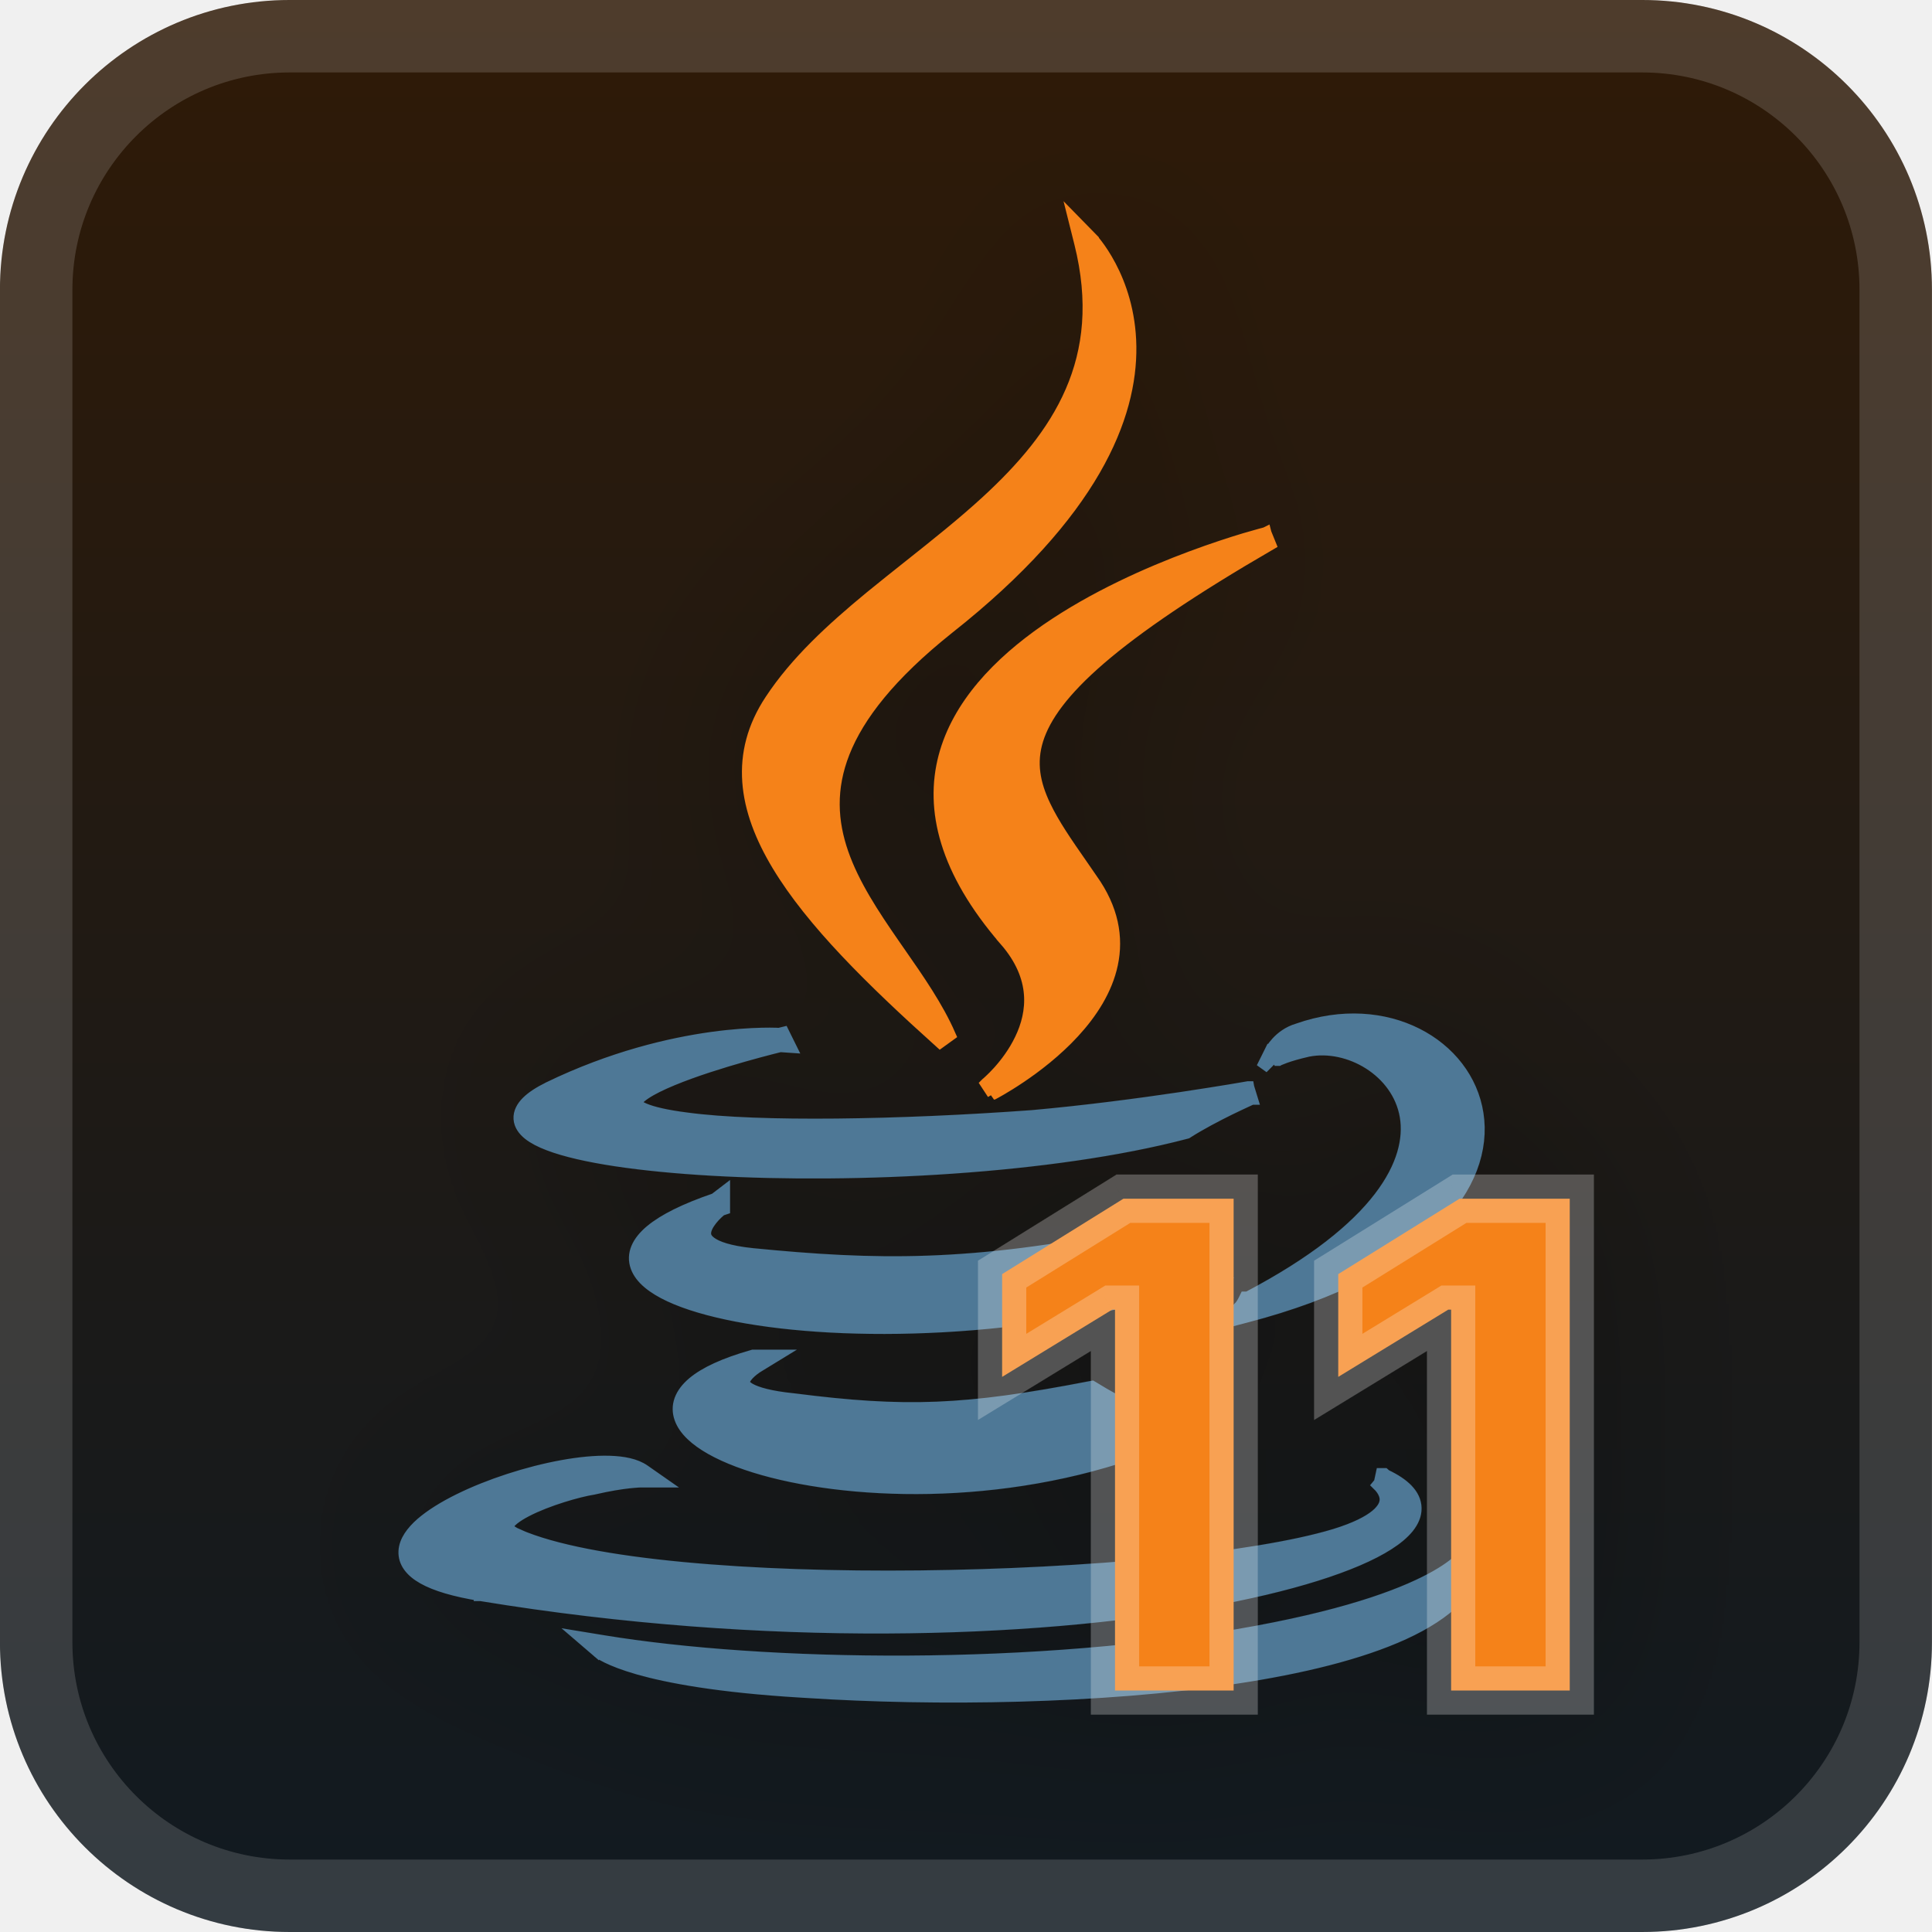
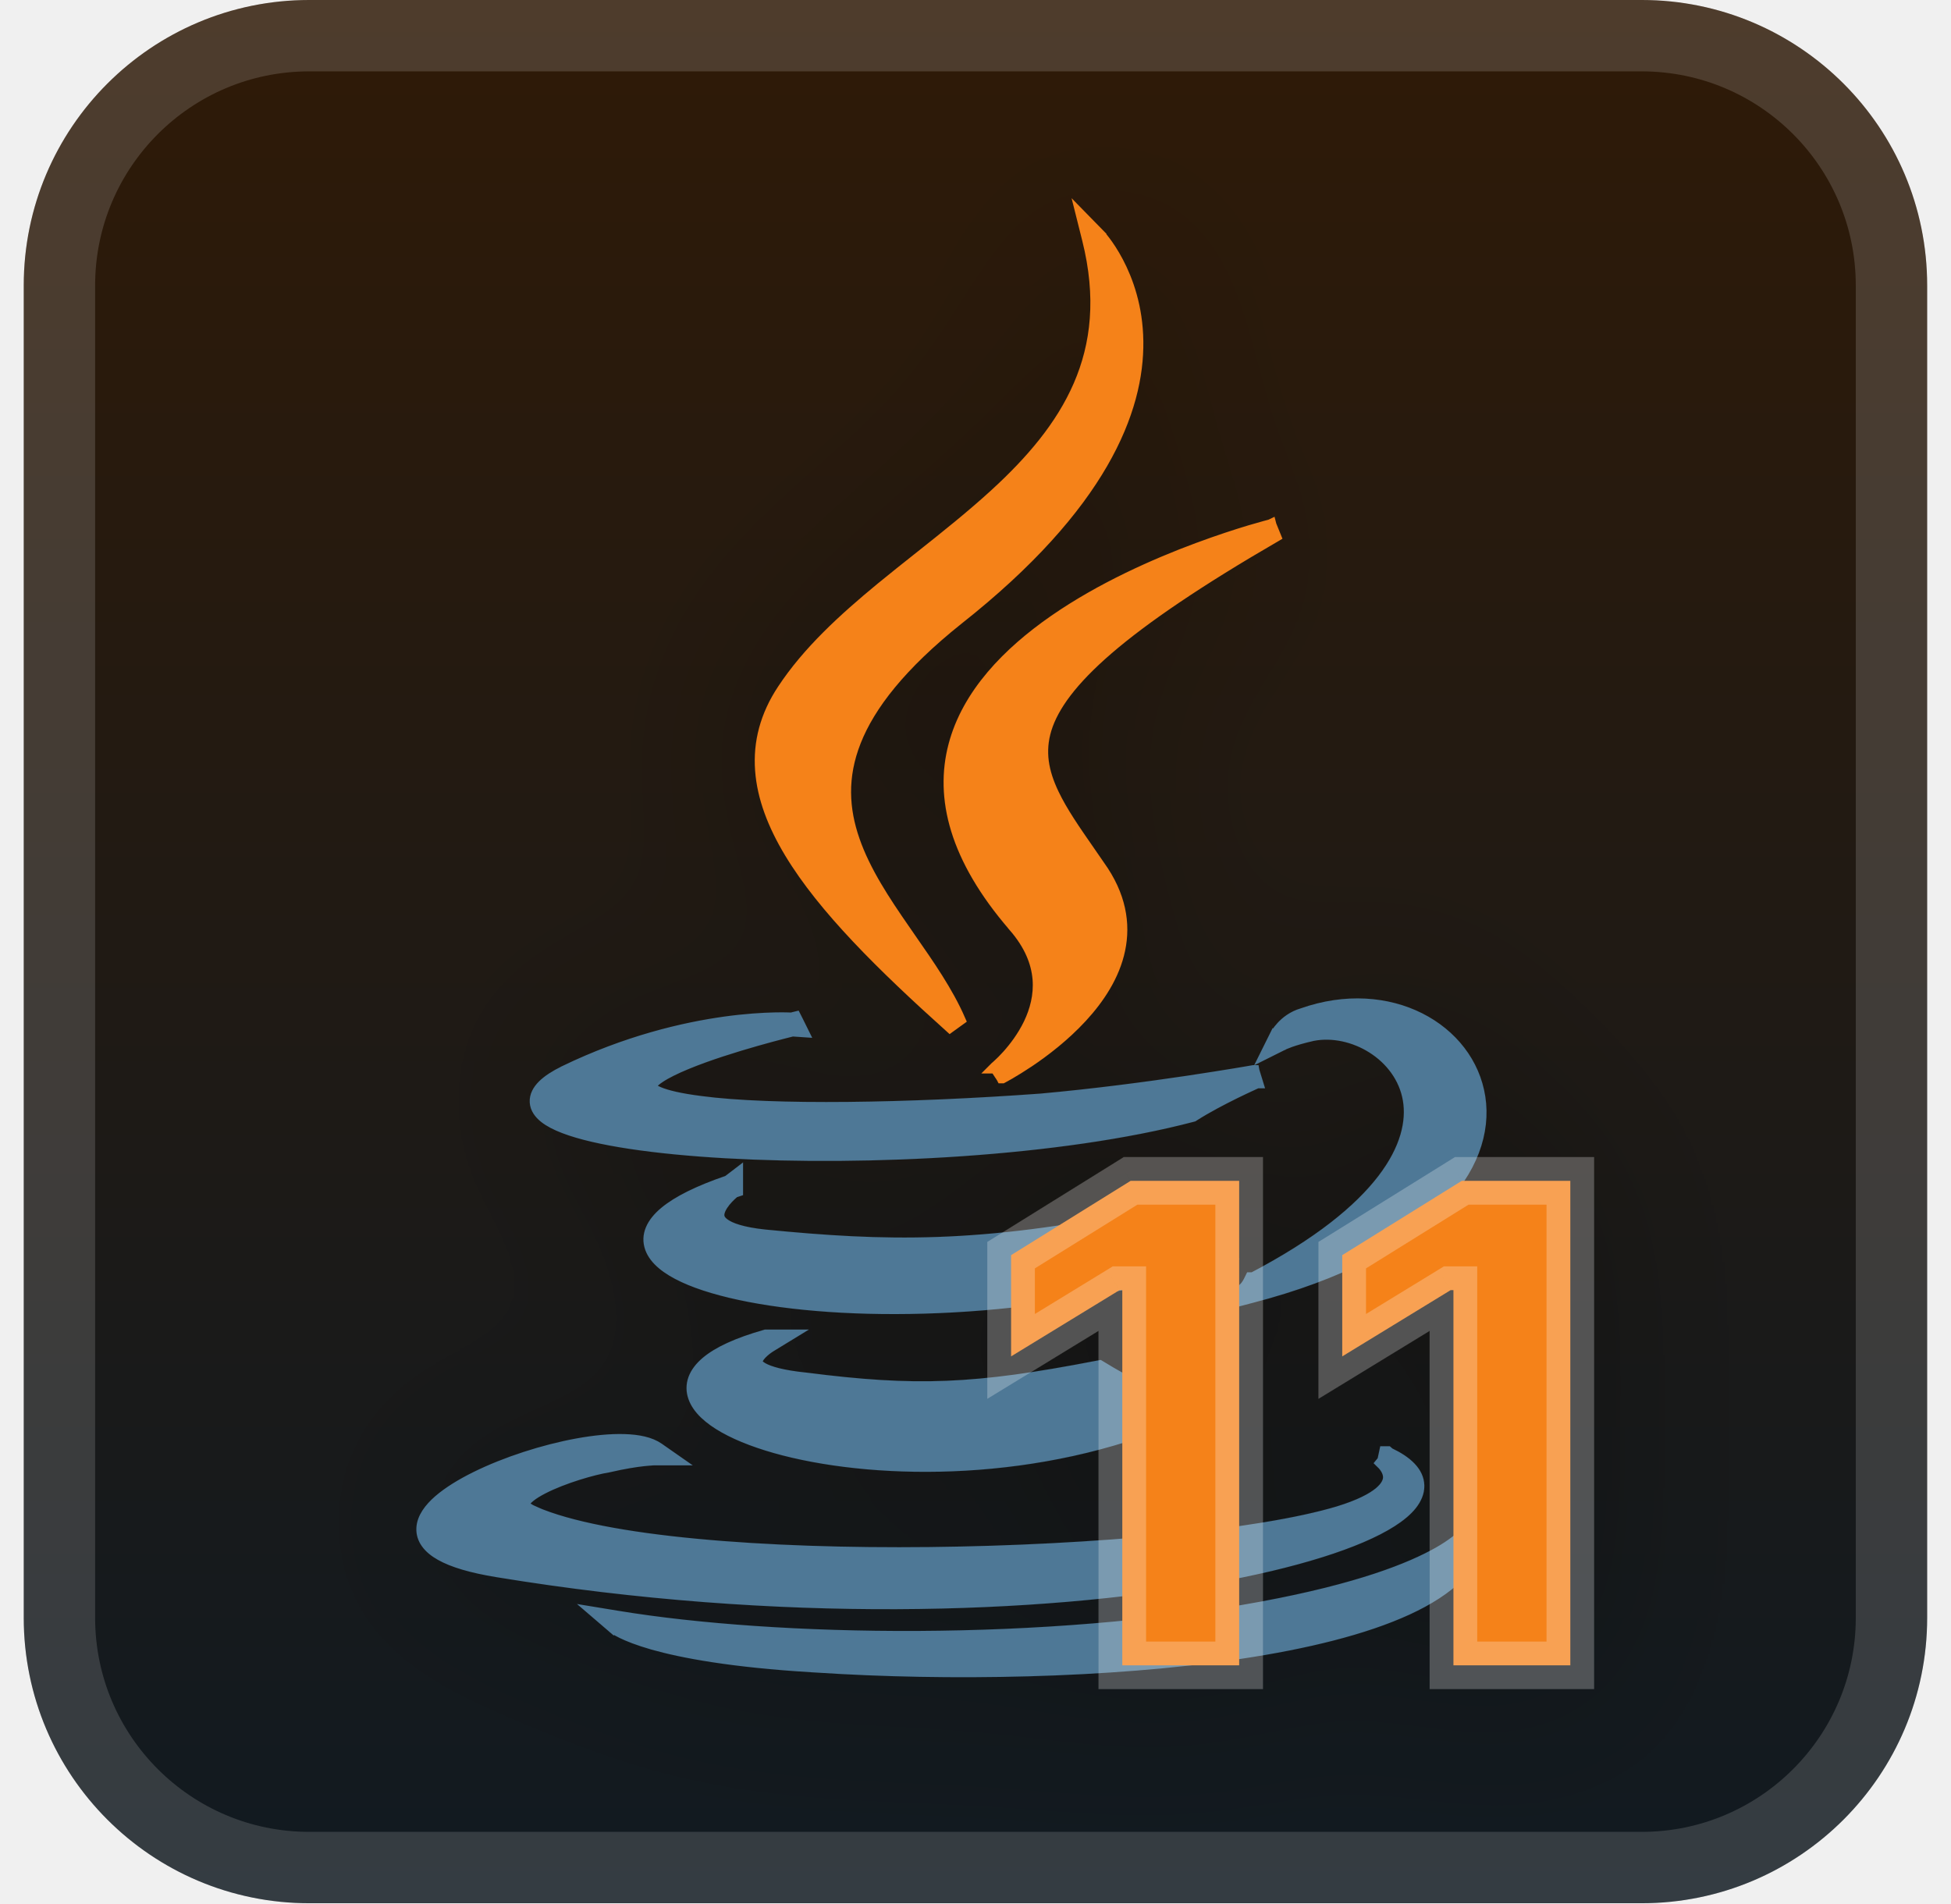
- <svg xmlns="http://www.w3.org/2000/svg" width="40" height="40" viewBox="0 0 40 40" fill="none">
+ <svg xmlns="http://www.w3.org/2000/svg" width="41" height="40" viewBox="0 0 41 40" fill="none">
  <g clip-path="url(#clip0_40_468)">
-     <rect x="-0.001" y="-6.10352e-05" width="40" height="40" rx="6" fill="url(#paint0_linear_40_468)" />
+     <rect x="0.499" y="-6.10352e-05" width="40" height="40" rx="6" fill="url(#paint0_linear_40_468)" />
    <g filter="url(#filter0_d_40_468)">
-       <path d="M9.956 33.024C15.922 34.003 21.367 33.79 24.937 33.155C26.717 32.838 28.047 32.414 28.741 31.97C28.915 31.859 29.056 31.742 29.153 31.621C29.25 31.499 29.31 31.365 29.307 31.224C29.302 30.945 29.063 30.723 28.691 30.548L28.66 30.521H28.615H28.607L28.568 30.703C28.535 30.743 28.535 30.743 28.535 30.743L28.535 30.743L28.539 30.747C28.544 30.751 28.55 30.757 28.558 30.765C28.574 30.781 28.595 30.805 28.616 30.836C28.659 30.898 28.693 30.976 28.689 31.06C28.685 31.139 28.645 31.248 28.493 31.375C28.338 31.503 28.072 31.644 27.632 31.779C25.981 32.276 22.497 32.601 19.042 32.639C17.317 32.658 15.605 32.604 14.138 32.465C12.668 32.326 11.458 32.102 10.73 31.785L10.73 31.784C10.607 31.732 10.548 31.683 10.523 31.649C10.505 31.623 10.504 31.605 10.513 31.581C10.527 31.548 10.562 31.501 10.632 31.445C10.7 31.39 10.791 31.334 10.899 31.278C11.332 31.053 11.977 30.869 12.285 30.821L12.285 30.821L12.294 30.819C12.613 30.745 12.858 30.708 13.021 30.69C13.103 30.681 13.165 30.677 13.205 30.674C13.226 30.673 13.241 30.673 13.25 30.672L13.261 30.672L13.263 30.672L13.263 30.672H13.263H13.263H13.263H13.263H13.66L13.335 30.445C13.161 30.323 12.904 30.273 12.619 30.265C12.329 30.256 11.989 30.29 11.634 30.355C10.922 30.485 10.13 30.742 9.509 31.048C9.198 31.201 8.926 31.369 8.726 31.542C8.532 31.712 8.385 31.907 8.375 32.118C8.364 32.344 8.509 32.531 8.764 32.674C9.019 32.818 9.409 32.935 9.956 33.024ZM9.956 33.024C9.956 33.024 9.956 33.024 9.955 33.024L9.976 32.9L9.956 33.024C9.956 33.024 9.956 33.024 9.956 33.024ZM26.412 21.831L26.3 21.776L26.134 22.11L26.412 21.831ZM26.412 21.831C26.3 21.776 26.3 21.775 26.301 21.775L26.301 21.775L26.301 21.775L26.301 21.775L26.302 21.773L26.304 21.769L26.311 21.756C26.317 21.746 26.325 21.732 26.337 21.714C26.359 21.68 26.393 21.634 26.439 21.584C26.53 21.485 26.672 21.37 26.872 21.312C28.695 20.668 30.37 21.63 30.59 23.065C30.7 23.782 30.438 24.59 29.681 25.337C28.926 26.082 27.676 26.77 25.795 27.261L25.352 27.377L25.674 27.053C25.674 27.053 25.674 27.053 25.674 27.053L25.674 27.053L25.675 27.052L25.678 27.049C25.681 27.045 25.687 27.038 25.694 27.028C25.709 27.008 25.73 26.977 25.752 26.934L25.786 26.865H25.834C28.594 25.421 29.263 24.04 29.105 23.11C28.944 22.169 27.923 21.591 27.086 21.753C26.868 21.802 26.711 21.85 26.61 21.886C26.56 21.904 26.523 21.919 26.5 21.929C26.488 21.934 26.48 21.938 26.474 21.94L26.469 21.943L26.468 21.943L26.468 21.943L26.468 21.943L26.468 21.943L26.468 21.943L26.412 21.831ZM15.676 28.3L15.676 28.3L15.676 28.3L15.676 28.3L16.055 28.068H15.611H15.61H15.593L15.576 28.073C14.997 28.238 14.59 28.427 14.344 28.637C14.22 28.743 14.132 28.858 14.086 28.983C14.04 29.11 14.042 29.239 14.086 29.363C14.17 29.604 14.407 29.816 14.725 29.995C15.048 30.177 15.478 30.339 15.984 30.469C18.007 30.988 21.336 31.026 24.278 29.761L24.565 29.638L24.272 29.529C23.707 29.319 23.164 29.055 22.651 28.738L22.609 28.713L22.561 28.722C19.983 29.22 18.75 29.269 16.424 28.971L16.421 28.971C15.939 28.921 15.668 28.841 15.525 28.761C15.455 28.721 15.425 28.686 15.411 28.662C15.4 28.64 15.397 28.619 15.403 28.595C15.415 28.536 15.471 28.465 15.545 28.399C15.58 28.368 15.613 28.343 15.638 28.326C15.65 28.317 15.66 28.31 15.667 28.306L15.675 28.301L15.676 28.3L15.676 28.3ZM14.99 24.937V24.684L14.803 24.827C14.181 25.039 13.743 25.259 13.476 25.482C13.205 25.708 13.082 25.965 13.179 26.23C13.267 26.472 13.526 26.67 13.87 26.83C14.222 26.994 14.693 27.132 15.253 27.24C17.49 27.67 21.235 27.618 24.765 26.561L25.141 26.448L24.77 26.323C24.337 26.176 23.944 25.929 23.623 25.602L23.576 25.554L23.509 25.567C20.086 26.265 18.106 26.215 15.575 25.966C15.095 25.916 14.837 25.822 14.709 25.725C14.647 25.679 14.619 25.635 14.607 25.597C14.594 25.559 14.594 25.517 14.606 25.47C14.632 25.369 14.71 25.262 14.792 25.174C14.832 25.132 14.87 25.097 14.898 25.073C14.908 25.063 14.917 25.056 14.924 25.05L14.99 25.028V24.938V24.937ZM16.262 21.474L16.218 21.385L16.132 21.406L16.132 21.406C16.115 21.405 16.09 21.404 16.057 21.403C15.991 21.401 15.896 21.4 15.773 21.403C15.527 21.409 15.174 21.429 14.739 21.489C13.869 21.61 12.673 21.888 11.364 22.521L11.364 22.521L11.363 22.522C11.167 22.618 11.017 22.716 10.916 22.816C10.815 22.916 10.749 23.033 10.757 23.163C10.765 23.292 10.844 23.396 10.947 23.479C11.05 23.561 11.192 23.634 11.361 23.698C12.034 23.956 13.266 24.133 14.749 24.218C17.72 24.387 21.77 24.187 24.552 23.456L24.57 23.451L24.587 23.44C24.855 23.269 25.187 23.096 25.453 22.965C25.586 22.9 25.702 22.846 25.784 22.808C25.826 22.788 25.858 22.773 25.881 22.763L25.907 22.752L25.913 22.749L25.915 22.748L25.915 22.748L25.916 22.748L25.916 22.748L25.916 22.748L25.843 22.511L25.865 22.634L25.843 22.511L25.843 22.511L25.843 22.511L25.842 22.511L25.837 22.512L25.818 22.515L25.743 22.528C25.678 22.539 25.582 22.556 25.459 22.576C25.214 22.616 24.865 22.672 24.445 22.735C23.605 22.86 22.487 23.009 21.37 23.109C18.631 23.309 15.704 23.358 14.223 23.159L14.223 23.159C13.79 23.104 13.507 23.036 13.338 22.964C13.253 22.928 13.206 22.895 13.183 22.869C13.162 22.847 13.163 22.836 13.164 22.832L13.164 22.832C13.165 22.822 13.172 22.798 13.206 22.76C13.239 22.723 13.289 22.681 13.358 22.635C13.496 22.543 13.691 22.448 13.918 22.354C14.373 22.165 14.937 21.99 15.39 21.861C15.616 21.797 15.814 21.744 15.954 21.708C16.025 21.69 16.081 21.676 16.12 21.666L16.155 21.658L16.36 21.672L16.263 21.476L16.262 21.474ZM13.222 34.548C13.836 34.722 14.871 34.919 16.575 35.022V35.022L16.692 35.029C19.388 35.205 22.797 35.155 25.561 34.74C26.942 34.533 28.169 34.233 29.068 33.82C29.958 33.411 30.568 32.87 30.624 32.158L30.384 32.103C30.383 32.102 30.383 32.102 30.383 32.102L30.383 32.102L30.383 32.101L30.384 32.1C30.384 32.1 30.384 32.099 30.384 32.099L30.383 32.102C30.381 32.106 30.376 32.114 30.369 32.125C30.355 32.147 30.328 32.183 30.283 32.231C30.193 32.326 30.027 32.468 29.734 32.635C29.146 32.97 28.053 33.405 26.043 33.779C21.474 34.627 15.81 34.526 12.485 33.979L12.046 33.907L12.384 34.197L12.465 34.102C12.384 34.197 12.384 34.197 12.384 34.197L12.384 34.197L12.385 34.198L12.386 34.199L12.389 34.202L12.399 34.209C12.407 34.215 12.419 34.224 12.434 34.233C12.464 34.253 12.51 34.28 12.574 34.311C12.703 34.374 12.908 34.458 13.222 34.548Z" fill="#4E7896" stroke="#4E7896" stroke-width="0.25" />
-       <path d="M22.486 5L22.576 4.913L22.253 4.583L22.365 5.03C22.67 6.247 22.553 7.244 22.18 8.104C21.806 8.968 21.169 9.704 20.422 10.39C19.922 10.848 19.379 11.279 18.835 11.711C18.563 11.927 18.29 12.144 18.021 12.364C17.224 13.021 16.477 13.706 15.956 14.499C15.593 15.047 15.451 15.61 15.493 16.185C15.534 16.758 15.757 17.336 16.109 17.919C16.811 19.083 18.045 20.297 19.464 21.573L19.662 21.43C19.408 20.85 19.017 20.287 18.629 19.73C18.588 19.672 18.548 19.614 18.508 19.556C18.079 18.936 17.67 18.318 17.442 17.663C17.217 17.014 17.172 16.33 17.471 15.574C17.772 14.813 18.426 13.969 19.625 13.012C22.657 10.619 23.422 8.607 23.402 7.171C23.392 6.456 23.188 5.893 22.985 5.509C22.884 5.317 22.783 5.169 22.707 5.069C22.669 5.019 22.637 4.981 22.614 4.954C22.602 4.941 22.593 4.931 22.587 4.924L22.579 4.916L22.577 4.914L22.576 4.913L22.576 4.913C22.576 4.913 22.576 4.913 22.486 5ZM20.56 22.643L20.503 22.532C20.56 22.643 20.56 22.643 20.561 22.643L20.561 22.643L20.561 22.643L20.564 22.642L20.572 22.637L20.604 22.62C20.631 22.605 20.671 22.583 20.721 22.554C20.82 22.496 20.96 22.411 21.122 22.302C21.446 22.084 21.863 21.766 22.227 21.371C22.59 20.977 22.907 20.499 23.021 19.959C23.136 19.413 23.04 18.818 22.598 18.202C22.527 18.099 22.457 17.998 22.389 17.899C22.082 17.458 21.812 17.069 21.63 16.686C21.41 16.226 21.328 15.793 21.475 15.318C21.624 14.838 22.012 14.296 22.78 13.635C23.546 12.976 24.678 12.207 26.294 11.269L26.201 11.04L26.232 11.161C26.201 11.04 26.201 11.04 26.201 11.04L26.201 11.04L26.199 11.041L26.193 11.042L26.171 11.048C26.151 11.053 26.122 11.061 26.085 11.071C26.011 11.091 25.902 11.122 25.766 11.162C25.494 11.244 25.112 11.367 24.669 11.532C23.783 11.861 22.648 12.362 21.664 13.043C20.683 13.723 19.836 14.595 19.553 15.673C19.269 16.761 19.568 18.023 20.806 19.458L20.901 19.377L20.807 19.459C21.153 19.854 21.296 20.233 21.324 20.577C21.352 20.923 21.265 21.243 21.131 21.52C20.998 21.797 20.821 22.027 20.676 22.188C20.603 22.268 20.54 22.331 20.494 22.373C20.472 22.394 20.454 22.41 20.442 22.421L20.428 22.432L20.425 22.435L20.424 22.436L20.424 22.436L20.424 22.436L20.424 22.436L20.56 22.643Z" fill="#F58219" stroke="#F58219" stroke-width="0.25" />
-       <path d="M25.541 24.818V35H23.085V27.115H23.025L20.748 28.507V26.379L23.259 24.818H25.541ZM32.5 24.818V35H30.044V27.115H29.984L27.707 28.507V26.379L30.218 24.818H32.5Z" fill="#F58219" />
-       <path d="M25.541 24.818H26.041V24.318H25.541V24.818ZM25.541 35V35.5H26.041V35H25.541ZM23.085 35H22.585V35.5H23.085V35ZM23.085 27.115H23.585V26.615H23.085V27.115ZM23.025 27.115V26.615H22.884L22.764 26.689L23.025 27.115ZM20.748 28.507H20.248V29.399L21.009 28.934L20.748 28.507ZM20.748 26.379L20.484 25.955L20.248 26.101V26.379H20.748ZM23.259 24.818V24.318H23.116L22.995 24.394L23.259 24.818ZM25.041 24.818V35H26.041V24.818H25.041ZM25.541 34.5H23.085V35.5H25.541V34.5ZM23.585 35V27.115H22.585V35H23.585ZM23.085 26.615H23.025V27.615H23.085V26.615ZM22.764 26.689L20.487 28.081L21.009 28.934L23.286 27.542L22.764 26.689ZM21.248 28.507V26.379H20.248V28.507H21.248ZM21.012 26.804L23.523 25.243L22.995 24.394L20.484 25.955L21.012 26.804ZM23.259 25.318H25.541V24.318H23.259V25.318ZM32.5 24.818H33V24.318H32.5V24.818ZM32.5 35V35.5H33V35H32.5ZM30.044 35H29.544V35.5H30.044V35ZM30.044 27.115H30.544V26.615H30.044V27.115ZM29.984 27.115V26.615H29.843L29.723 26.689L29.984 27.115ZM27.707 28.507H27.207V29.399L27.968 28.934L27.707 28.507ZM27.707 26.379L27.443 25.955L27.207 26.101V26.379H27.707ZM30.218 24.818V24.318H30.075L29.954 24.394L30.218 24.818ZM32 24.818V35H33V24.818H32ZM32.5 34.5H30.044V35.5H32.5V34.5ZM30.544 35V27.115H29.544V35H30.544ZM30.044 26.615H29.984V27.615H30.044V26.615ZM29.723 26.689L27.446 28.081L27.968 28.934L30.245 27.542L29.723 26.689ZM28.207 28.507V26.379H27.207V28.507H28.207ZM27.971 26.804L30.482 25.243L29.954 24.394L27.443 25.955L27.971 26.804ZM30.218 25.318H32.5V24.318H30.218V25.318Z" fill="white" fill-opacity="0.25" />
+       <path d="M10.456 33.024C16.422 34.003 21.867 33.79 25.437 33.155C27.217 32.838 28.547 32.414 29.241 31.97C29.415 31.859 29.556 31.742 29.653 31.621C29.75 31.499 29.81 31.365 29.807 31.224C29.802 30.945 29.563 30.723 29.191 30.548L29.16 30.521H29.115H29.107L29.068 30.703C29.035 30.743 29.035 30.743 29.035 30.743L29.035 30.743L29.039 30.747C29.044 30.751 29.05 30.757 29.058 30.765C29.074 30.781 29.095 30.805 29.116 30.836C29.159 30.898 29.193 30.976 29.189 31.06C29.185 31.139 29.145 31.248 28.993 31.375C28.838 31.503 28.572 31.644 28.132 31.779C26.481 32.276 22.997 32.601 19.542 32.639C17.817 32.658 16.105 32.604 14.638 32.465C13.168 32.326 11.958 32.102 11.23 31.785L11.23 31.784C11.107 31.732 11.048 31.683 11.023 31.649C11.005 31.623 11.004 31.605 11.013 31.581C11.027 31.548 11.062 31.501 11.132 31.445C11.2 31.39 11.291 31.334 11.399 31.278C11.832 31.053 12.477 30.869 12.785 30.821L12.785 30.821L12.794 30.819C13.113 30.745 13.358 30.708 13.521 30.69C13.603 30.681 13.665 30.677 13.705 30.674C13.726 30.673 13.741 30.673 13.75 30.672L13.761 30.672L13.763 30.672L13.763 30.672H13.763H13.763H13.763H13.763H14.16L13.835 30.445C13.661 30.323 13.404 30.273 13.119 30.265C12.829 30.256 12.489 30.29 12.134 30.355C11.422 30.485 10.63 30.742 10.009 31.048C9.698 31.201 9.426 31.369 9.226 31.542C9.032 31.712 8.885 31.907 8.875 32.118C8.864 32.344 9.009 32.531 9.264 32.674C9.519 32.818 9.909 32.935 10.456 33.024ZM10.456 33.024C10.456 33.024 10.456 33.024 10.456 33.024L10.476 32.9L10.456 33.024C10.456 33.024 10.456 33.024 10.456 33.024ZM16.176 28.3L16.176 28.3L16.176 28.3L16.176 28.3L16.555 28.068H16.111H16.11H16.093L16.076 28.073C15.497 28.238 15.09 28.427 14.844 28.637C14.72 28.743 14.632 28.858 14.586 28.983C14.54 29.11 14.542 29.239 14.586 29.363C14.67 29.604 14.907 29.816 15.225 29.995C15.548 30.177 15.978 30.339 16.484 30.469C18.507 30.988 21.836 31.026 24.778 29.761L25.065 29.638L24.772 29.529C24.207 29.319 23.664 29.055 23.151 28.738L23.109 28.713L23.061 28.722C20.483 29.22 19.25 29.269 16.924 28.971L16.921 28.971C16.439 28.921 16.168 28.841 16.025 28.761C15.955 28.721 15.925 28.686 15.911 28.662C15.9 28.64 15.897 28.619 15.903 28.595C15.915 28.536 15.971 28.465 16.045 28.399C16.08 28.368 16.113 28.343 16.138 28.326C16.15 28.317 16.16 28.31 16.167 28.306L16.174 28.301L16.176 28.3L16.176 28.3ZM15.49 24.937V24.684L15.303 24.827C14.681 25.039 14.243 25.259 13.976 25.482C13.705 25.708 13.582 25.965 13.679 26.23C13.767 26.472 14.026 26.67 14.37 26.83C14.722 26.994 15.193 27.132 15.753 27.24C17.99 27.67 21.735 27.618 25.265 26.561L25.641 26.448L25.27 26.323C24.837 26.176 24.444 25.929 24.123 25.602L24.076 25.554L24.009 25.567C20.586 26.265 18.606 26.215 16.075 25.966C15.595 25.916 15.337 25.822 15.209 25.725C15.147 25.679 15.119 25.635 15.107 25.597C15.094 25.559 15.094 25.517 15.106 25.47C15.132 25.369 15.21 25.262 15.292 25.174C15.332 25.132 15.37 25.097 15.398 25.073C15.408 25.063 15.417 25.056 15.424 25.05L15.49 25.028V24.938V24.937ZM16.762 21.474L16.717 21.385L16.632 21.406L16.632 21.406C16.615 21.405 16.59 21.404 16.557 21.403C16.491 21.401 16.395 21.4 16.273 21.403C16.027 21.409 15.674 21.429 15.239 21.489C14.369 21.61 13.173 21.888 11.864 22.521L11.864 22.521L11.863 22.522C11.667 22.618 11.517 22.716 11.416 22.816C11.315 22.916 11.249 23.033 11.257 23.163C11.265 23.292 11.344 23.396 11.447 23.479C11.55 23.561 11.692 23.634 11.861 23.698C12.534 23.956 13.766 24.133 15.249 24.218C18.22 24.387 22.27 24.187 25.052 23.456L25.07 23.451L25.087 23.44C25.355 23.269 25.687 23.096 25.953 22.965C26.086 22.9 26.202 22.846 26.284 22.808C26.326 22.788 26.358 22.773 26.381 22.763L26.407 22.752L26.413 22.749L26.415 22.748L26.415 22.748L26.416 22.748L26.416 22.748L26.416 22.748L26.343 22.511L26.365 22.634L26.343 22.511L26.343 22.511L26.343 22.511L26.342 22.511L26.337 22.512L26.318 22.515L26.243 22.528C26.178 22.539 26.082 22.556 25.959 22.576C25.714 22.616 25.365 22.672 24.945 22.735C24.105 22.86 22.987 23.009 21.87 23.109C19.131 23.309 16.204 23.358 14.723 23.159L14.723 23.159C14.29 23.104 14.007 23.036 13.838 22.964C13.753 22.928 13.706 22.895 13.683 22.869C13.662 22.847 13.663 22.836 13.664 22.832L13.664 22.832C13.665 22.822 13.672 22.798 13.706 22.76C13.739 22.723 13.789 22.681 13.858 22.635C13.996 22.543 14.191 22.448 14.418 22.354C14.873 22.165 15.437 21.99 15.89 21.861C16.116 21.797 16.314 21.744 16.454 21.708C16.525 21.69 16.581 21.676 16.62 21.666L16.655 21.658L16.86 21.672L16.763 21.476L16.762 21.474ZM26.801 21.775C26.8 21.775 26.8 21.776 26.912 21.831L26.8 21.776L26.634 22.11L26.968 21.943L26.968 21.943L26.968 21.943L26.968 21.943L26.968 21.943L26.969 21.943L26.974 21.94C26.98 21.938 26.988 21.934 27 21.929C27.023 21.919 27.06 21.904 27.11 21.886C27.211 21.85 27.368 21.802 27.586 21.753C28.423 21.591 29.444 22.169 29.605 23.11C29.763 24.04 29.094 25.421 26.334 26.865H26.286L26.252 26.934C26.23 26.977 26.209 27.008 26.194 27.028C26.187 27.038 26.181 27.045 26.178 27.049L26.175 27.052L26.174 27.053L26.174 27.053C26.174 27.053 26.174 27.053 26.174 27.053L25.852 27.377L26.295 27.261C28.176 26.77 29.426 26.082 30.181 25.337C30.938 24.59 31.2 23.782 31.09 23.065C30.87 21.63 29.195 20.668 27.372 21.312C27.172 21.37 27.03 21.485 26.939 21.584C26.893 21.634 26.859 21.68 26.837 21.714C26.825 21.732 26.817 21.746 26.811 21.756L26.804 21.769L26.802 21.773L26.801 21.775L26.801 21.775L26.801 21.775L26.801 21.775ZM13.722 34.548C14.336 34.722 15.371 34.919 17.075 35.022V35.022L17.192 35.029C19.888 35.205 23.297 35.155 26.061 34.74C27.442 34.533 28.669 34.233 29.568 33.82C30.458 33.411 31.068 32.87 31.124 32.158L30.884 32.103C30.883 32.102 30.883 32.102 30.883 32.102L30.883 32.102L30.883 32.101L30.884 32.1C30.884 32.1 30.884 32.1 30.884 32.099L30.883 32.102C30.881 32.106 30.876 32.114 30.869 32.125C30.855 32.147 30.828 32.183 30.783 32.231C30.693 32.326 30.527 32.468 30.234 32.635C29.646 32.97 28.553 33.405 26.543 33.779C21.974 34.627 16.31 34.526 12.985 33.979L12.546 33.907L12.884 34.197L12.965 34.102C12.884 34.197 12.884 34.197 12.884 34.197L12.884 34.197L12.885 34.198L12.886 34.199L12.889 34.202L12.899 34.209C12.907 34.215 12.919 34.224 12.934 34.233C12.964 34.253 13.01 34.28 13.074 34.311C13.203 34.374 13.408 34.458 13.722 34.548Z" fill="#4E7896" stroke="#4E7896" stroke-width="0.25" />
+       <path d="M22.986 5L23.076 4.913L22.753 4.583L22.865 5.03C23.17 6.247 23.053 7.244 22.68 8.104C22.306 8.968 21.67 9.704 20.922 10.39C20.422 10.848 19.88 11.279 19.336 11.711C19.063 11.927 18.79 12.144 18.522 12.364C17.725 13.021 16.978 13.706 16.456 14.499C16.093 15.047 15.951 15.61 15.993 16.185C16.034 16.758 16.257 17.336 16.609 17.919C17.311 19.083 18.545 20.297 19.964 21.573L20.162 21.43C19.908 20.85 19.517 20.287 19.129 19.73C19.089 19.672 19.049 19.614 19.009 19.556C18.579 18.936 18.17 18.318 17.943 17.663C17.717 17.014 17.672 16.33 17.971 15.574C18.272 14.813 18.927 13.969 20.125 13.012C23.157 10.619 23.922 8.607 23.902 7.171C23.893 6.456 23.688 5.893 23.485 5.509C23.384 5.317 23.283 5.169 23.207 5.069C23.169 5.019 23.137 4.981 23.114 4.954C23.102 4.941 23.093 4.931 23.087 4.924L23.079 4.916L23.077 4.914L23.076 4.913L23.076 4.913C23.076 4.913 23.076 4.913 22.986 5ZM21.307 19.458L21.307 19.459C21.653 19.854 21.796 20.233 21.824 20.577C21.852 20.923 21.765 21.243 21.632 21.52C21.498 21.797 21.321 22.027 21.176 22.188C21.104 22.268 21.04 22.331 20.994 22.373C20.972 22.394 20.954 22.41 20.942 22.421L20.928 22.432L20.925 22.435L20.924 22.436L20.924 22.436L20.924 22.436L20.925 22.436L21.061 22.643L21.003 22.532C21.061 22.643 21.061 22.643 21.061 22.643L21.061 22.643L21.062 22.643L21.064 22.642L21.072 22.637L21.104 22.62C21.132 22.605 21.171 22.583 21.221 22.554C21.321 22.496 21.46 22.411 21.623 22.302C21.947 22.084 22.363 21.766 22.727 21.371C23.09 20.977 23.408 20.499 23.521 19.959C23.636 19.413 23.54 18.818 23.098 18.202C23.027 18.099 22.957 17.998 22.889 17.899C22.583 17.458 22.312 17.069 22.13 16.686C21.911 16.226 21.829 15.793 21.975 15.318C22.124 14.838 22.513 14.296 23.28 13.635C24.046 12.976 25.178 12.207 26.794 11.269L26.701 11.04L26.732 11.161C26.701 11.04 26.701 11.04 26.701 11.04L26.701 11.04L26.699 11.041L26.693 11.042L26.671 11.048C26.651 11.053 26.623 11.061 26.585 11.071C26.511 11.091 26.402 11.122 26.267 11.162C25.995 11.244 25.612 11.367 25.169 11.532C24.283 11.861 23.148 12.362 22.165 13.043C21.184 13.723 20.336 14.595 20.054 15.673C19.769 16.761 20.069 18.023 21.307 19.458Z" fill="#F58219" stroke="#F58219" stroke-width="0.25" />
+       <path d="M26.041 24.818V35H23.585V27.115H23.525L21.248 28.507V26.379L23.759 24.818H26.041ZM33 24.818V35H30.544V27.115H30.484L28.207 28.507V26.379L30.718 24.818H33Z" fill="#F58219" />
+       <path d="M26.041 24.818H26.541V24.318H26.041V24.818ZM26.041 35V35.5H26.541V35H26.041ZM23.585 35H23.085V35.5H23.585V35ZM23.585 27.115H24.085V26.615H23.585V27.115ZM23.525 27.115V26.615H23.384L23.264 26.689L23.525 27.115ZM21.248 28.507H20.748V29.399L21.509 28.934L21.248 28.507ZM21.248 26.379L20.984 25.955L20.748 26.101V26.379H21.248ZM23.759 24.818V24.318H23.616L23.495 24.394L23.759 24.818ZM25.541 24.818V35H26.541V24.818H25.541ZM26.041 34.5H23.585V35.5H26.041V34.5ZM24.085 35V27.115H23.085V35H24.085ZM23.585 26.615H23.525V27.615H23.585V26.615ZM23.264 26.689L20.987 28.081L21.509 28.934L23.786 27.542L23.264 26.689ZM21.748 28.507V26.379H20.748V28.507H21.748ZM21.512 26.804L24.023 25.243L23.495 24.394L20.984 25.955L21.512 26.804ZM23.759 25.318H26.041V24.318H23.759V25.318ZM33 24.818H33.5V24.318H33V24.818ZM33 35V35.5H33.5V35H33ZM30.544 35H30.044V35.5H30.544V35ZM30.544 27.115H31.044V26.615H30.544V27.115ZM30.484 27.115V26.615H30.343L30.223 26.689L30.484 27.115ZM28.207 28.507H27.707V29.399L28.468 28.934L28.207 28.507ZM28.207 26.379L27.943 25.955L27.707 26.101V26.379H28.207ZM30.718 24.818V24.318H30.575L30.454 24.394L30.718 24.818ZM32.5 24.818V35H33.5V24.818H32.5ZM33 34.5H30.544V35.5H33V34.5ZM31.044 35V27.115H30.044V35H31.044ZM30.544 26.615H30.484V27.615H30.544V26.615ZM30.223 26.689L27.946 28.081L28.468 28.934L30.745 27.542L30.223 26.689ZM28.707 28.507V26.379H27.707V28.507H28.707ZM28.471 26.804L30.982 25.243L30.454 24.394L27.943 25.955L28.471 26.804ZM30.718 25.318H33V24.318H30.718V25.318Z" fill="white" fill-opacity="0.25" />
    </g>
  </g>
-   <rect x="0.749" y="0.75" width="38.5" height="38.5" rx="5.25" stroke="white" stroke-opacity="0.15" stroke-width="1.5" />
+   <rect x="1.249" y="0.75" width="38.5" height="38.5" rx="5.25" stroke="white" stroke-opacity="0.15" stroke-width="1.5" />
  <defs>
-     <filter id="filter0_d_40_468" x="1.999" y="0.166" width="36" height="39.084" filterUnits="userSpaceOnUse" color-interpolation-filters="sRGB">
+     <filter id="filter0_d_40_468" x="2.499" y="0.166" width="36" height="39.084" filterUnits="userSpaceOnUse" color-interpolation-filters="sRGB">
      <feFlood flood-opacity="0" result="BackgroundImageFix" />
      <feColorMatrix in="SourceAlpha" type="matrix" values="0 0 0 0 0 0 0 0 0 0 0 0 0 0 0 0 0 0 127 0" result="hardAlpha" />
      <feOffset />
      <feGaussianBlur stdDeviation="2" />
      <feComposite in2="hardAlpha" operator="out" />
      <feColorMatrix type="matrix" values="0 0 0 0 0 0 0 0 0 0 0 0 0 0 0 0 0 0 0.25 0" />
      <feBlend mode="normal" in2="BackgroundImageFix" result="effect1_dropShadow_40_468" />
      <feBlend mode="normal" in="SourceGraphic" in2="effect1_dropShadow_40_468" result="shape" />
    </filter>
-     <linearGradient id="paint0_linear_40_468" x1="19.999" y1="-6.10351e-05" x2="19.999" y2="40" gradientUnits="userSpaceOnUse">
+     <linearGradient id="paint0_linear_40_468" x1="20.499" y1="-6.10351e-05" x2="20.499" y2="40" gradientUnits="userSpaceOnUse">
      <stop stop-color="#2F1A07" />
      <stop offset="1" stop-color="#111A21" />
    </linearGradient>
    <clipPath id="clip0_40_468">
-       <rect x="-0.001" y="-6.10352e-05" width="40" height="40" rx="6" fill="white" />
+       <rect x="0.499" y="-6.10352e-05" width="40" height="40" rx="6" fill="white" />
    </clipPath>
  </defs>
</svg>
